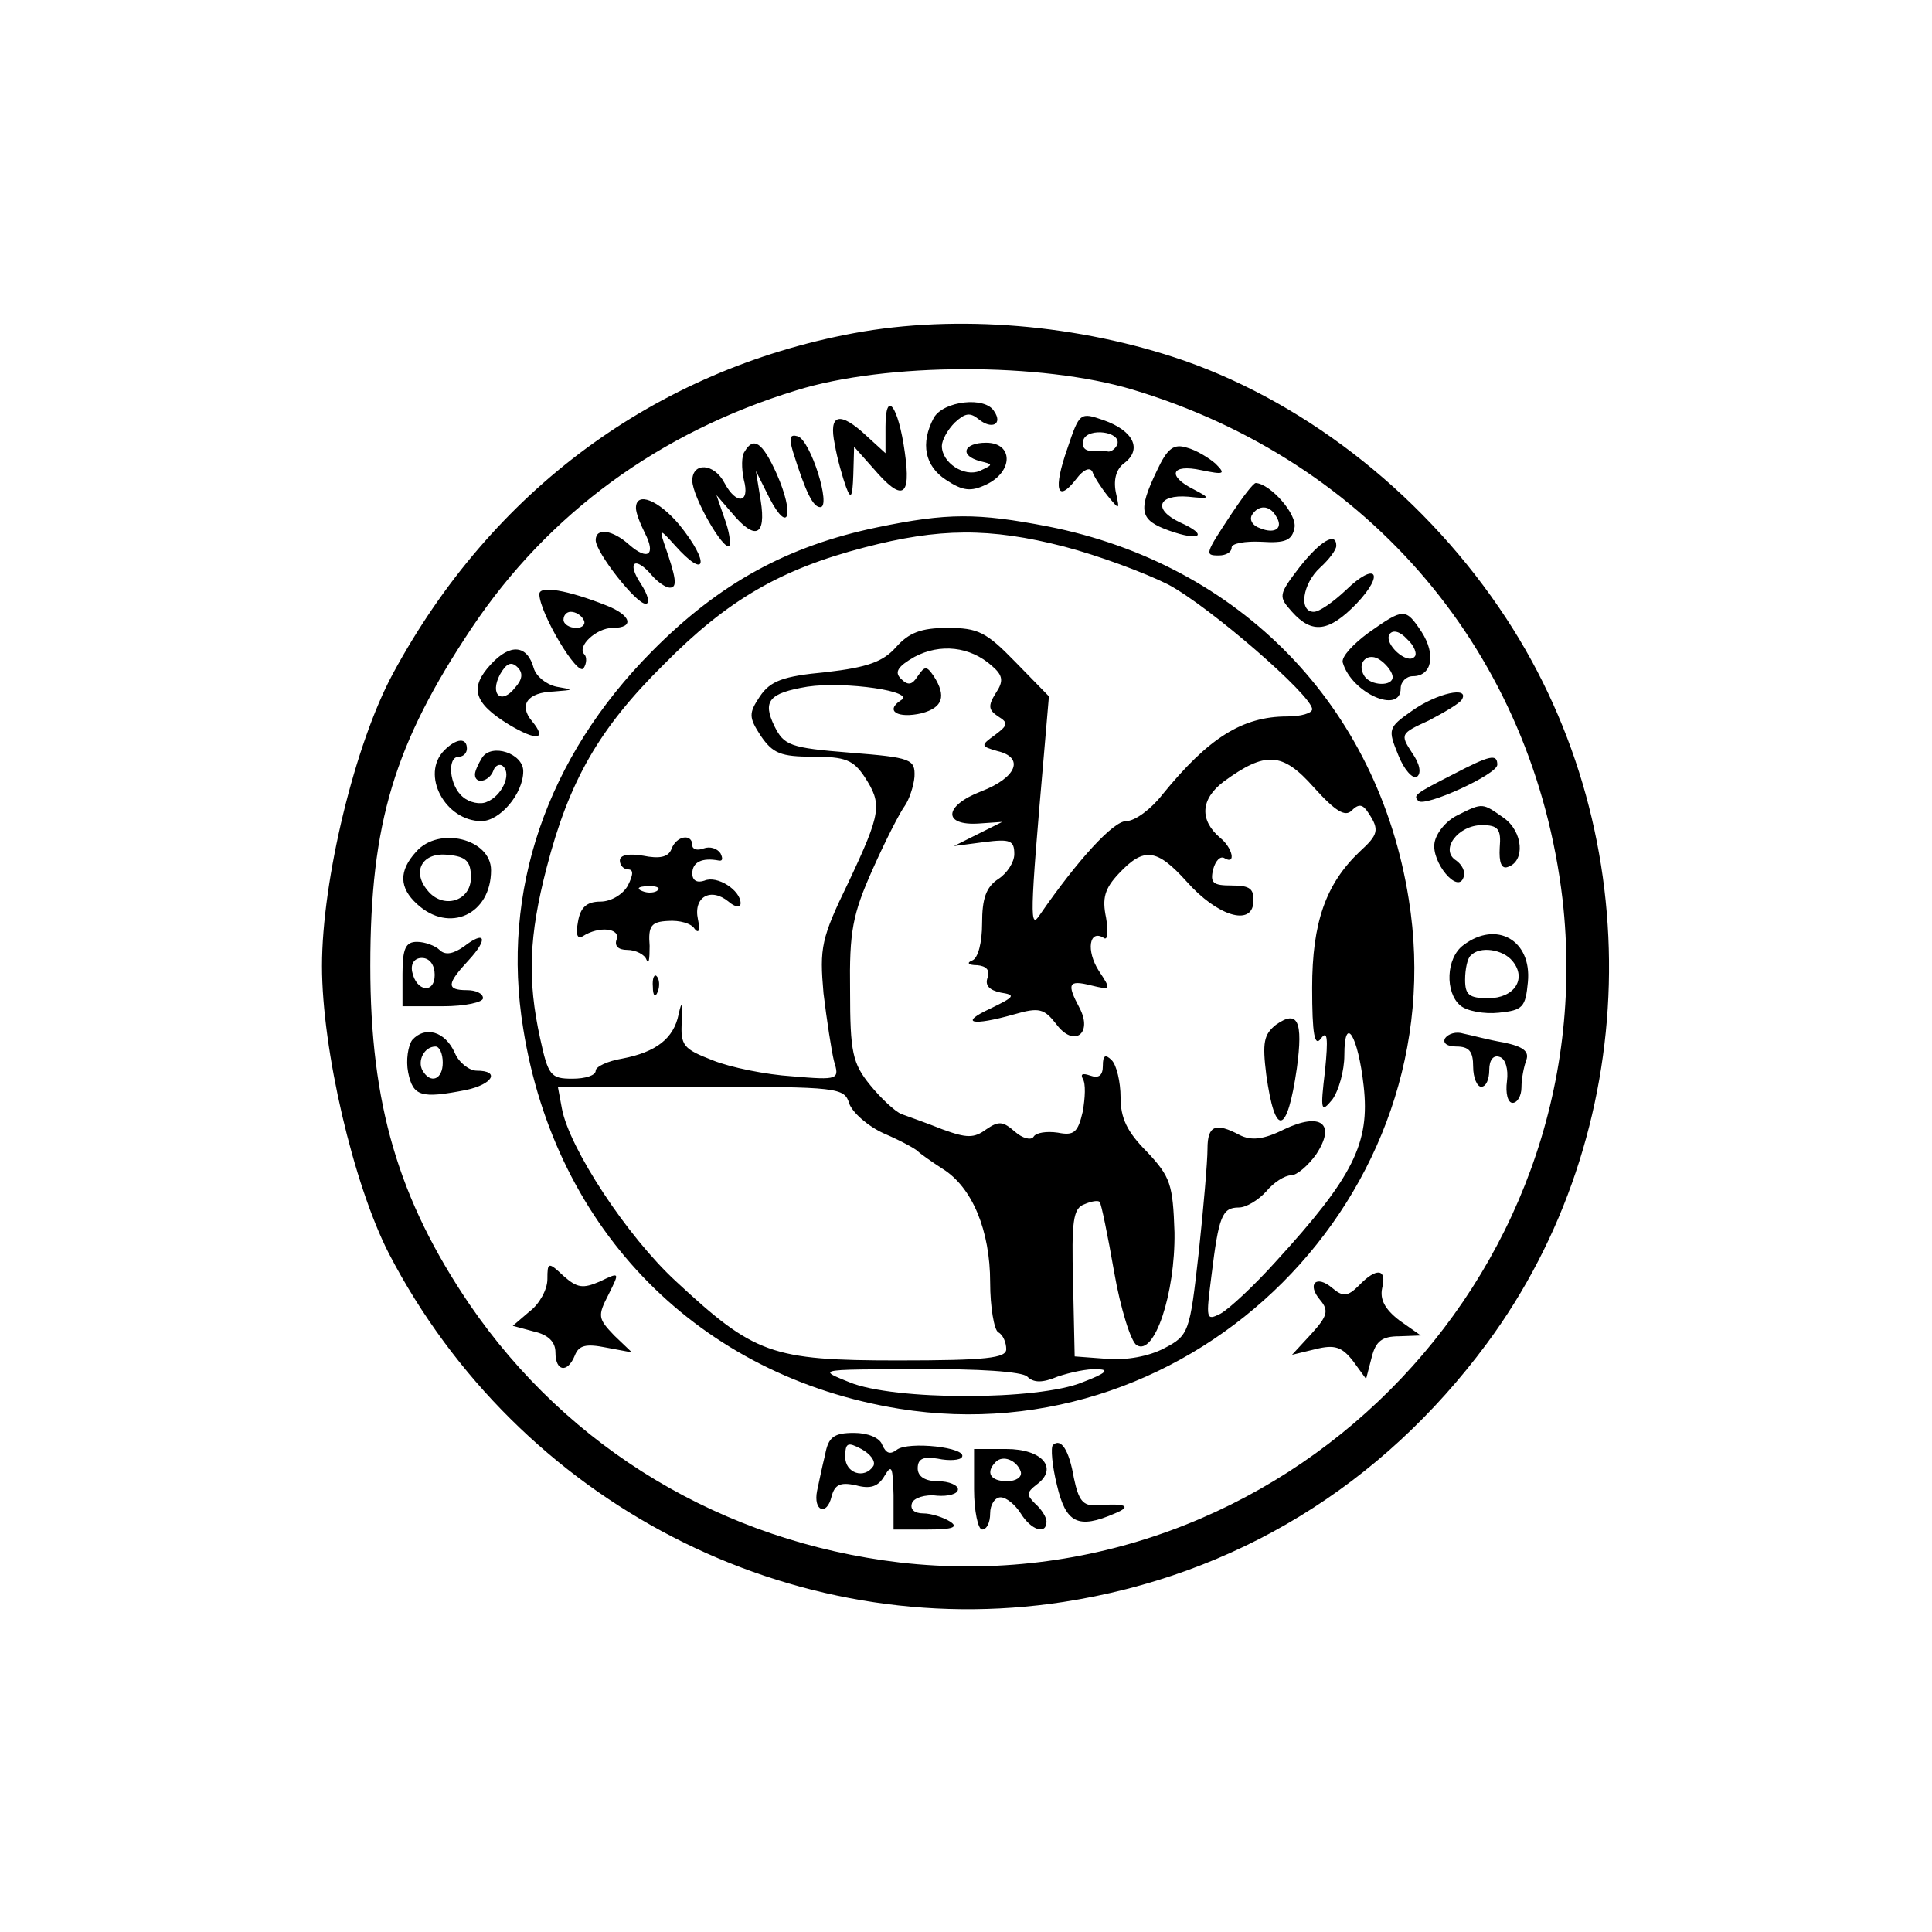
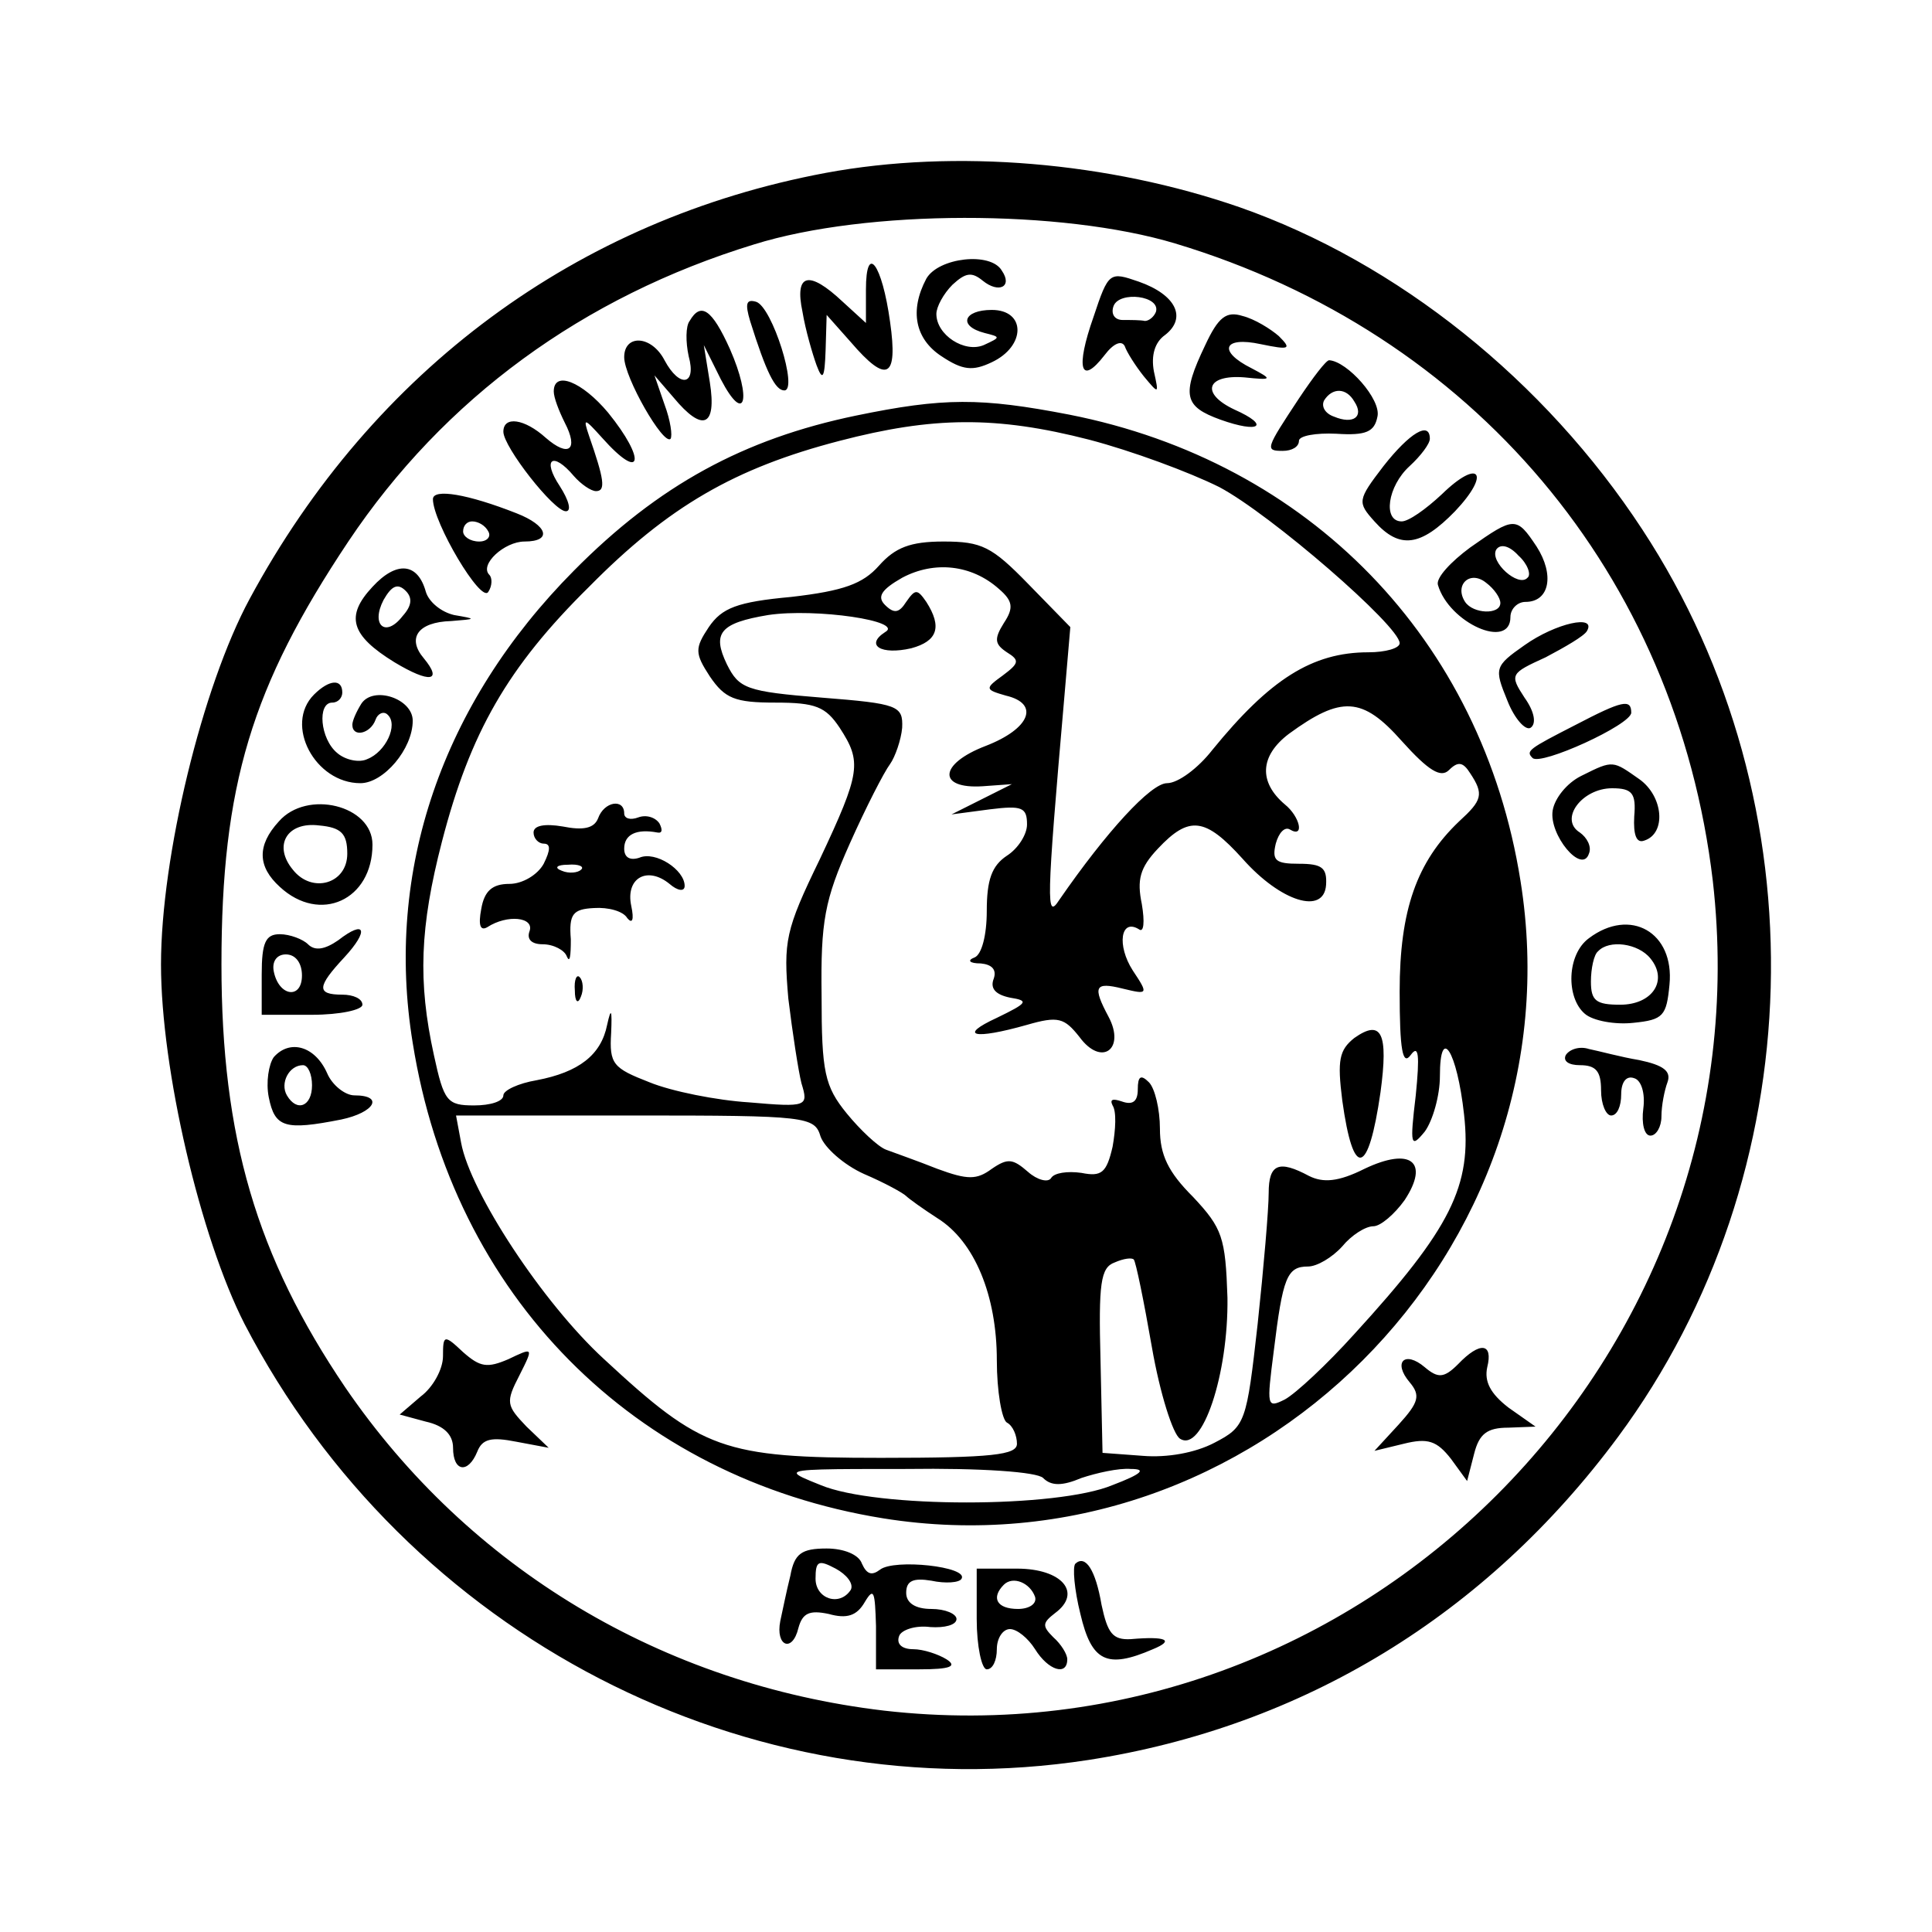
<svg xmlns="http://www.w3.org/2000/svg" fill="none" version="1.1" width="24" height="24" viewBox="0 0 24 24">
  <defs>
    <clipPath id="master_svg0_3105_4200">
      <rect x="0" y="0" width="24" height="24" rx="0" />
    </clipPath>
  </defs>
  <g>
    <g clip-path="url(#master_svg0_3105_4200)" />
    <g>
-       <path d="M4.88,8.37C6.11,6.09,8.14,4.6,10.6,4.14C11.89,3.9,13.41,4.03,14.71,4.48C16.28,5.03,17.74,6.2,18.71,7.68C20.5,10.41,20.4,14.08,18.47,16.69C17.16,18.46,15.34,19.57,13.21,19.9C9.83,20.42,6.44,18.67,4.83,15.57C4.39,14.71,4,13.04,4,12C4,10.93,4.41,9.24,4.88,8.37ZM19.41,11.17C19.05,8.13,17.03,5.73,14.07,4.84C12.94,4.5,11.01,4.5,9.89,4.85C8.19,5.37,6.81,6.38,5.86,7.8C4.9,9.24,4.6,10.22,4.6,12C4.6,13.72,4.95,14.9,5.83,16.2C7.06,18,8.98,19.15,11.18,19.41C15.9,19.95,19.95,15.9,19.41,11.17ZM11.6,5.19C11.43,5.51,11.49,5.79,11.75,5.96C11.96,6.1,12.06,6.11,12.25,6.02C12.59,5.86,12.59,5.5,12.25,5.5C11.97,5.5,11.91,5.66,12.18,5.73C12.257,5.749,12.297,5.759,12.299,5.773C12.3,5.789,12.258,5.809,12.17,5.85C11.98,5.93,11.7,5.75,11.7,5.54C11.7,5.47,11.77,5.34,11.86,5.25C11.99,5.13,12.05,5.12,12.16,5.21C12.32,5.34,12.46,5.27,12.35,5.11C12.24,4.92,11.72,4.98,11.6,5.19ZM11,5.63L11,5.3C11,4.83,11.16,5.04,11.24,5.62C11.32,6.18,11.21,6.24,10.85,5.82L10.61,5.55L10.6,5.9C10.59,6.18,10.57,6.21,10.51,6.05C10.47,5.94,10.4,5.7,10.37,5.52C10.29,5.14,10.43,5.1,10.77,5.42L11,5.63ZM13.37,5.95C13.13,6.26,13.08,6.08,13.26,5.57C13.41,5.12,13.42,5.12,13.71,5.22C14.08,5.35,14.19,5.58,13.97,5.75C13.87,5.82,13.83,5.95,13.86,6.11C13.885,6.225,13.898,6.283,13.885,6.289C13.872,6.295,13.835,6.25,13.76,6.16C13.68,6.06,13.59,5.92,13.57,5.86C13.54,5.8,13.46,5.83,13.37,5.95ZM13.77,5.61C13.81,5.61,13.86,5.57,13.88,5.52C13.93,5.36,13.52,5.31,13.46,5.46C13.43,5.54,13.47,5.6,13.55,5.6C13.63,5.6,13.73,5.6,13.77,5.61ZM10.19,6.3C10.1,6.3,10.01,6.12,9.85,5.61C9.8,5.44,9.81,5.39,9.91,5.42C10.07,5.47,10.33,6.3,10.19,6.3ZM9.24,5.96C9.21,5.82,9.21,5.66,9.25,5.61C9.36,5.42,9.47,5.49,9.65,5.89C9.87,6.39,9.8,6.65,9.56,6.19L9.39,5.85L9.45,6.22C9.52,6.66,9.38,6.72,9.09,6.37L8.9,6.15L9,6.44C9.06,6.6,9.08,6.75,9.06,6.78C8.99,6.85,8.6,6.17,8.6,5.97C8.6,5.74,8.87,5.75,9,6C9.15,6.28,9.32,6.25,9.24,5.96ZM14.52,6.59C14.16,6.46,14.13,6.35,14.37,5.85C14.5,5.57,14.58,5.51,14.74,5.56C14.86,5.59,15.02,5.69,15.1,5.76C15.23,5.89,15.21,5.9,14.92,5.84C14.55,5.76,14.49,5.91,14.83,6.08C15.04,6.19,15.04,6.2,14.76,6.17C14.38,6.14,14.32,6.33,14.66,6.49C15.02,6.65,14.91,6.73,14.52,6.59ZM15.3,6.38C14.97,6.88,14.96,6.9,15.14,6.9C15.23,6.9,15.3,6.86,15.3,6.8C15.3,6.75,15.47,6.72,15.67,6.73C15.97,6.75,16.05,6.71,16.08,6.56C16.12,6.39,15.78,6.01,15.6,6C15.57,6,15.44,6.17,15.3,6.38ZM8.01,6.62C7.95,6.5,7.9,6.37,7.9,6.31C7.9,6.1,8.18,6.21,8.44,6.52C8.82,6.99,8.78,7.22,8.38,6.77C8.2,6.57,8.19,6.57,8.25,6.75C8.4,7.18,8.42,7.3,8.32,7.3C8.27,7.3,8.17,7.23,8.1,7.15C7.89,6.9,7.78,6.98,7.96,7.25C8.05,7.39,8.08,7.5,8.02,7.5C7.9,7.5,7.4,6.86,7.4,6.71C7.4,6.55,7.61,6.58,7.82,6.77C8.05,6.97,8.15,6.89,8.01,6.62ZM15.85,6.41C15.95,6.56,15.84,6.64,15.65,6.56C15.56,6.53,15.52,6.46,15.55,6.4C15.63,6.27,15.77,6.27,15.85,6.41ZM10.9,6.55C9.79,6.78,8.94,7.24,8.1,8.09C6.79,9.41,6.22,11.07,6.5,12.78C6.9,15.29,8.69,17.1,11.17,17.5C14.84,18.09,18.09,14.84,17.5,11.17C17.12,8.77,15.4,7.01,13.02,6.54C12.14,6.37,11.77,6.37,10.9,6.55ZM13.22,6.79C13.64,6.9,14.21,7.11,14.51,7.26C15.02,7.53,16.3,8.64,16.3,8.81C16.3,8.86,16.16,8.9,15.99,8.9C15.43,8.9,15.01,9.17,14.44,9.87C14.3,10.05,14.1,10.2,13.99,10.2C13.83,10.2,13.39,10.68,12.92,11.36C12.79,11.56,12.79,11.41,12.97,9.35L13.03,8.65L12.61,8.22C12.25,7.85,12.15,7.8,11.77,7.8C11.44,7.8,11.29,7.86,11.13,8.04C10.97,8.22,10.78,8.29,10.26,8.35C9.72,8.4,9.57,8.46,9.44,8.65C9.3,8.86,9.3,8.91,9.45,9.14C9.6,9.36,9.7,9.4,10.1,9.4C10.5,9.4,10.6,9.44,10.74,9.65C10.96,9.99,10.95,10.09,10.54,10.96C10.2,11.66,10.18,11.77,10.23,12.34C10.27,12.67,10.33,13.06,10.36,13.18C10.43,13.41,10.42,13.42,9.84,13.37C9.52,13.35,9.07,13.26,8.85,13.17C8.49,13.03,8.45,12.99,8.47,12.68C8.48,12.45,8.47,12.42,8.43,12.6C8.37,12.9,8.15,13.07,7.73,13.15C7.55,13.18,7.4,13.25,7.4,13.3C7.4,13.36,7.27,13.4,7.11,13.4C6.84,13.4,6.81,13.36,6.71,12.9C6.55,12.17,6.57,11.63,6.79,10.78C7.07,9.7,7.44,9.05,8.25,8.25C9.04,7.45,9.7,7.07,10.74,6.8C11.66,6.56,12.29,6.55,13.22,6.79ZM16.05,7.6C15.88,7.41,15.88,7.39,16.14,7.05C16.4,6.72,16.6,6.6,16.6,6.78C16.6,6.83,16.51,6.95,16.4,7.05C16.18,7.25,16.13,7.6,16.32,7.6C16.39,7.6,16.56,7.48,16.72,7.33C17.09,6.97,17.21,7.12,16.85,7.5C16.51,7.85,16.3,7.88,16.05,7.6ZM6.7,7.38C6.7,7.61,7.18,8.42,7.25,8.3C7.29,8.24,7.29,8.16,7.26,8.13C7.16,8.03,7.41,7.8,7.61,7.8C7.89,7.8,7.84,7.64,7.53,7.52C7.05,7.33,6.7,7.27,6.7,7.38ZM7.25,7.7C7.28,7.75,7.24,7.8,7.16,7.8C7.07,7.8,7,7.75,7,7.7C7,7.64,7.04,7.6,7.09,7.6C7.15,7.6,7.22,7.64,7.25,7.7ZM16.68,8.23C16.66,8.16,16.81,8,17,7.86C17.44,7.55,17.46,7.55,17.66,7.85C17.84,8.13,17.79,8.4,17.55,8.4C17.47,8.4,17.4,8.47,17.4,8.55C17.4,8.88,16.79,8.61,16.68,8.23ZM17.26,7.88C17.19,8,17.48,8.26,17.57,8.16C17.61,8.13,17.57,8.02,17.48,7.94C17.39,7.84,17.3,7.82,17.26,7.88ZM12.32,8.27C12.46,8.39,12.47,8.46,12.37,8.61C12.27,8.77,12.28,8.82,12.4,8.9C12.53,8.98,12.52,9.01,12.36,9.13C12.18,9.26,12.18,9.27,12.39,9.33C12.73,9.41,12.63,9.66,12.19,9.83C11.72,10.01,11.71,10.26,12.16,10.23L12.45,10.21L12.15,10.36L11.85,10.51L12.23,10.46C12.55,10.42,12.6,10.44,12.6,10.61C12.6,10.71,12.51,10.85,12.4,10.92C12.25,11.02,12.2,11.16,12.2,11.47C12.2,11.71,12.15,11.9,12.08,11.93C12,11.96,12.03,11.99,12.14,11.99C12.25,12,12.3,12.05,12.27,12.14C12.23,12.24,12.29,12.3,12.43,12.33C12.62,12.36,12.61,12.38,12.3,12.53C11.91,12.71,12.07,12.75,12.6,12.6C12.91,12.51,12.97,12.53,13.12,12.72C13.34,13.02,13.58,12.84,13.41,12.52C13.25,12.22,13.27,12.17,13.55,12.24C13.8,12.3,13.81,12.3,13.65,12.06C13.49,11.81,13.53,11.54,13.71,11.65C13.76,11.69,13.77,11.58,13.74,11.4C13.69,11.16,13.72,11.04,13.9,10.85C14.21,10.52,14.37,10.54,14.74,10.95C15.12,11.38,15.55,11.51,15.57,11.21C15.58,11.04,15.53,11,15.3,11C15.07,11,15.03,10.97,15.07,10.8C15.1,10.69,15.16,10.63,15.21,10.66C15.36,10.75,15.31,10.53,15.16,10.41C14.9,10.19,14.91,9.93,15.2,9.71C15.72,9.33,15.93,9.34,16.32,9.78C16.59,10.08,16.71,10.15,16.79,10.07C16.88,9.98,16.93,9.99,17,10.1C17.14,10.31,17.12,10.37,16.89,10.58C16.47,10.98,16.3,11.46,16.3,12.27C16.3,12.85,16.33,13.01,16.41,12.9C16.49,12.79,16.5,12.9,16.46,13.3C16.4,13.8,16.41,13.83,16.55,13.66C16.63,13.55,16.7,13.3,16.7,13.11C16.7,12.59,16.87,12.86,16.94,13.49C17.02,14.2,16.81,14.62,15.85,15.67C15.58,15.97,15.27,16.26,15.16,16.32C14.98,16.41,14.98,16.39,15.05,15.84C15.14,15.11,15.18,15,15.39,15C15.48,15,15.63,14.91,15.73,14.8C15.82,14.69,15.96,14.6,16.04,14.6C16.11,14.6,16.25,14.48,16.35,14.34C16.6,13.96,16.41,13.81,15.95,14.03C15.69,14.16,15.54,14.17,15.4,14.1C15.1,13.94,15,13.98,15,14.27C15,14.43,14.95,15.01,14.89,15.57C14.78,16.55,14.77,16.59,14.46,16.75C14.27,16.85,13.99,16.9,13.75,16.88L13.35,16.85L13.33,15.93C13.31,15.17,13.33,15.01,13.47,14.96C13.56,14.92,13.64,14.91,13.66,14.93C13.68,14.95,13.76,15.34,13.84,15.8C13.92,16.26,14.05,16.67,14.12,16.71C14.34,16.85,14.6,16.07,14.59,15.31C14.57,14.71,14.54,14.62,14.25,14.31C14,14.06,13.92,13.89,13.92,13.63C13.92,13.44,13.87,13.23,13.81,13.17C13.73,13.09,13.7,13.11,13.7,13.24C13.7,13.36,13.65,13.4,13.54,13.36C13.45,13.33,13.42,13.34,13.45,13.4C13.49,13.46,13.48,13.64,13.45,13.81C13.39,14.07,13.34,14.11,13.14,14.07C13,14.05,12.87,14.07,12.84,14.12C12.81,14.17,12.7,14.14,12.61,14.06C12.46,13.93,12.41,13.92,12.25,14.03C12.1,14.14,12.01,14.14,11.71,14.03C11.51,13.95,11.28,13.87,11.2,13.84C11.12,13.81,10.94,13.64,10.81,13.48C10.59,13.21,10.56,13.07,10.56,12.31C10.55,11.57,10.59,11.36,10.84,10.8C11,10.44,11.18,10.09,11.24,10.01C11.29,9.94,11.35,9.77,11.36,9.65C11.37,9.43,11.32,9.41,10.56,9.35C9.81,9.29,9.74,9.26,9.62,9.02C9.47,8.71,9.55,8.61,10.03,8.53C10.5,8.46,11.39,8.59,11.19,8.7C10.99,8.83,11.15,8.93,11.45,8.86C11.71,8.79,11.76,8.65,11.6,8.4C11.51,8.27,11.49,8.27,11.4,8.4C11.33,8.51,11.28,8.52,11.19,8.43C11.11,8.35,11.15,8.28,11.36,8.16C11.68,7.99,12.05,8.03,12.32,8.27ZM6.1,8.25C5.83,8.54,5.88,8.73,6.32,9C6.67,9.21,6.8,9.19,6.61,8.96C6.44,8.76,6.55,8.6,6.88,8.59L6.89,8.589C7.13,8.57,7.137,8.569,6.91,8.53C6.78,8.5,6.66,8.4,6.63,8.3C6.55,8.01,6.34,7.99,6.1,8.25ZM16.95,8.4C17.03,8.52,17.3,8.53,17.3,8.41C17.3,8.36,17.24,8.27,17.16,8.21C17,8.08,16.84,8.23,16.95,8.4ZM6.4,8.54C6.23,8.76,6.08,8.63,6.21,8.38C6.29,8.24,6.35,8.21,6.43,8.29C6.5,8.36,6.49,8.44,6.4,8.54ZM17.37,9.38C17.24,9.06,17.24,9.04,17.54,8.83C17.85,8.61,18.26,8.52,18.16,8.69C18.13,8.74,17.94,8.85,17.75,8.95C17.4,9.11,17.39,9.12,17.54,9.35C17.64,9.49,17.66,9.61,17.6,9.65C17.55,9.68,17.44,9.56,17.37,9.38ZM5.98,10.2C5.53,10.2,5.22,9.62,5.52,9.32C5.67,9.17,5.8,9.16,5.8,9.3C5.8,9.35,5.76,9.4,5.7,9.4C5.55,9.4,5.58,9.76,5.75,9.9C5.83,9.97,5.97,10,6.05,9.96C6.23,9.89,6.36,9.62,6.25,9.52C6.21,9.48,6.15,9.51,6.13,9.57C6.08,9.71,5.9,9.75,5.9,9.62C5.9,9.58,5.94,9.49,5.99,9.41C6.11,9.23,6.5,9.36,6.5,9.58C6.5,9.86,6.21,10.2,5.98,10.2ZM17.62,9.95C17.55,9.88,17.58,9.86,18.05,9.62C18.51,9.38,18.6,9.36,18.6,9.5C18.6,9.62,17.7,10.03,17.62,9.95ZM17.82,10.47C17.84,10.35,17.96,10.2,18.1,10.13L18.114,10.123C18.269,10.045,18.344,10.008,18.415,10.014C18.484,10.02,18.549,10.068,18.68,10.16C18.92,10.33,18.95,10.7,18.73,10.77C18.65,10.8,18.62,10.71,18.63,10.53C18.65,10.3,18.61,10.25,18.41,10.25C18.11,10.25,17.88,10.56,18.09,10.69C18.16,10.74,18.21,10.83,18.18,10.9C18.11,11.11,17.78,10.71,17.82,10.47ZM8.34,10.55C8.3,10.65,8.19,10.67,7.99,10.63C7.81,10.6,7.7,10.62,7.7,10.69C7.7,10.75,7.75,10.8,7.8,10.8C7.87,10.8,7.87,10.86,7.8,11C7.74,11.11,7.59,11.2,7.46,11.2C7.29,11.2,7.21,11.27,7.18,11.45C7.15,11.61,7.17,11.67,7.24,11.63C7.44,11.5,7.71,11.53,7.66,11.67C7.63,11.75,7.68,11.8,7.79,11.8C7.9,11.8,8.01,11.86,8.03,11.92C8.06,11.99,8.07,11.92,8.07,11.75C8.05,11.5,8.09,11.45,8.3,11.44C8.44,11.43,8.59,11.47,8.63,11.54C8.68,11.6,8.7,11.56,8.67,11.42C8.61,11.14,8.83,11.02,9.05,11.2C9.13,11.27,9.2,11.28,9.2,11.22C9.2,11.06,8.91,10.87,8.75,10.94C8.66,10.97,8.6,10.94,8.6,10.85C8.6,10.71,8.72,10.65,8.93,10.69C8.98,10.7,8.98,10.66,8.95,10.6C8.91,10.54,8.82,10.51,8.74,10.54C8.66,10.57,8.6,10.55,8.6,10.5C8.6,10.35,8.4,10.38,8.34,10.55ZM5.18,11.23C4.96,11.03,4.95,10.82,5.17,10.58C5.45,10.26,6.1,10.42,6.1,10.81C6.1,11.36,5.58,11.6,5.18,11.23ZM5.31,11.06C5.5,11.3,5.85,11.2,5.85,10.9C5.85,10.7,5.79,10.64,5.57,10.62C5.25,10.58,5.11,10.82,5.31,11.06ZM8.17,11.06C8.14,11.09,8.05,11.1,7.98,11.07C7.9,11.04,7.93,11.01,8.04,11.01C8.15,11,8.21,11.03,8.17,11.06ZM18.14,12.49C17.95,12.33,17.96,11.9,18.18,11.74C18.59,11.43,19.03,11.68,18.98,12.2C18.95,12.51,18.92,12.55,18.62,12.58C18.44,12.6,18.22,12.56,18.14,12.49ZM5.46,11.8C5.53,11.87,5.63,11.85,5.76,11.76C6.03,11.55,6.07,11.66,5.82,11.93C5.55,12.22,5.54,12.3,5.8,12.3C5.91,12.3,6,12.34,6,12.4C6,12.45,5.78,12.5,5.5,12.5L5,12.5L5,12.1C5,11.78,5.04,11.7,5.18,11.7C5.28,11.7,5.41,11.75,5.46,11.8ZM18.49,12.4C18.81,12.4,18.97,12.16,18.79,11.94C18.67,11.79,18.38,11.75,18.27,11.87C18.23,11.9,18.2,12.04,18.2,12.17C18.2,12.36,18.25,12.4,18.49,12.4ZM5.12,12.07C5.17,12.32,5.4,12.35,5.4,12.11C5.4,11.99,5.34,11.9,5.24,11.9C5.15,11.9,5.1,11.97,5.12,12.07ZM8.17,12.32C8.14,12.4,8.11,12.37,8.11,12.26C8.1,12.15,8.13,12.09,8.16,12.13C8.19,12.16,8.2,12.25,8.17,12.32ZM15.73,13.35C15.68,12.95,15.7,12.85,15.85,12.73C16.12,12.54,16.19,12.68,16.11,13.27C15.99,14.1,15.84,14.14,15.73,13.35ZM5.07,13.32C5.04,13.17,5.07,12.99,5.12,12.92C5.28,12.74,5.53,12.81,5.65,13.08C5.7,13.2,5.83,13.3,5.92,13.3C6.22,13.3,6.12,13.47,5.79,13.54C5.23,13.65,5.13,13.62,5.07,13.32ZM17.95,12.9C17.92,12.96,17.98,13,18.09,13C18.25,13,18.3,13.06,18.3,13.25C18.3,13.39,18.35,13.5,18.4,13.5C18.46,13.5,18.5,13.41,18.5,13.29C18.5,13.17,18.55,13.1,18.63,13.13C18.7,13.15,18.74,13.28,18.72,13.43C18.7,13.58,18.73,13.7,18.79,13.7C18.85,13.7,18.9,13.61,18.9,13.51C18.9,13.4,18.93,13.25,18.96,13.17C19,13.06,18.92,13,18.68,12.95C18.5,12.92,18.28,12.86,18.18,12.84C18.09,12.81,17.99,12.84,17.95,12.9ZM5.25,13.3C5.35,13.47,5.5,13.41,5.5,13.2C5.5,13.09,5.46,13,5.41,13C5.27,13,5.18,13.18,5.25,13.3ZM10.55,13.71C10.59,13.82,10.78,13.99,10.98,14.08C11.19,14.17,11.37,14.27,11.4,14.3C11.43,14.33,11.57,14.43,11.71,14.52C12.08,14.75,12.3,15.29,12.3,15.93C12.3,16.24,12.35,16.52,12.4,16.55C12.46,16.58,12.5,16.68,12.5,16.76C12.5,16.87,12.26,16.9,11.15,16.9C9.58,16.9,9.37,16.82,8.4,15.92C7.79,15.36,7.07,14.26,6.98,13.77L6.93,13.5L8.71,13.5C10.42,13.5,10.49,13.51,10.55,13.71ZM6.58,16.29C6.7,16.2,6.8,16.02,6.8,15.89C6.8,15.68,6.81,15.67,7,15.85C7.17,16,7.24,16.01,7.45,15.92C7.571,15.862,7.633,15.832,7.65,15.848C7.667,15.866,7.632,15.935,7.56,16.08C7.42,16.35,7.43,16.38,7.63,16.59L7.85,16.8L7.53,16.74C7.28,16.69,7.19,16.71,7.14,16.84C7.05,17.06,6.9,17.04,6.9,16.8C6.9,16.67,6.81,16.58,6.63,16.54L6.37,16.47L6.58,16.29ZM16.55,16C16.68,16.11,16.74,16.11,16.88,15.97C17.1,15.74,17.23,15.76,17.17,16C17.14,16.14,17.2,16.26,17.38,16.4L17.65,16.59L17.38,16.6C17.17,16.6,17.09,16.66,17.04,16.86L16.97,17.13L16.81,16.91C16.67,16.73,16.58,16.7,16.34,16.76L16.05,16.83L16.29,16.57C16.49,16.35,16.51,16.28,16.4,16.15C16.23,15.95,16.35,15.83,16.55,16ZM12.76,17.1C12.84,17.18,12.95,17.18,13.14,17.1C13.29,17.05,13.51,17,13.63,17.01C13.79,17.01,13.74,17.06,13.45,17.17C12.9,17.4,11.1,17.4,10.55,17.17C10.403,17.111,10.31,17.074,10.313,17.05C10.319,17.01,10.61,17.01,11.4,17.01C12.15,17,12.7,17.04,12.76,17.1ZM10.25,18.07C10.21,18.23,10.17,18.43,10.15,18.52C10.1,18.77,10.27,18.84,10.33,18.59C10.37,18.44,10.44,18.41,10.63,18.45C10.81,18.5,10.91,18.47,10.99,18.33C11.08,18.18,11.09,18.23,11.1,18.57L11.1,19L11.53,19C11.84,19,11.91,18.97,11.8,18.9C11.72,18.85,11.57,18.8,11.47,18.8C11.36,18.8,11.3,18.75,11.33,18.67C11.35,18.61,11.49,18.56,11.64,18.58C11.78,18.59,11.9,18.56,11.9,18.5C11.9,18.45,11.79,18.4,11.65,18.4C11.49,18.4,11.4,18.34,11.4,18.24C11.4,18.12,11.47,18.09,11.65,18.12C11.79,18.15,11.93,18.14,11.95,18.1C12.02,17.98,11.28,17.9,11.14,18.01C11.06,18.07,11.01,18.06,10.96,17.95C10.93,17.86,10.78,17.8,10.61,17.8C10.36,17.8,10.29,17.85,10.25,18.07ZM13.13,18.45C13.07,18.21,13.05,17.98,13.08,17.95C13.18,17.86,13.28,18.01,13.34,18.36C13.4,18.64,13.45,18.71,13.63,18.7C13.98,18.67,14.07,18.71,13.85,18.8C13.39,19,13.24,18.92,13.13,18.45ZM10.85,18.21C10.74,18.38,10.5,18.3,10.5,18.1C10.5,17.92,10.53,17.91,10.7,18C10.81,18.06,10.88,18.15,10.85,18.21ZM12.1,18.5C12.1,18.77,12.15,19,12.2,19C12.26,19,12.3,18.91,12.3,18.8C12.3,18.69,12.36,18.6,12.43,18.6C12.5,18.6,12.61,18.69,12.68,18.8C12.81,19.01,13,19.07,13,18.9C13,18.85,12.94,18.75,12.86,18.68C12.75,18.57,12.75,18.54,12.88,18.44C13.15,18.24,12.95,18,12.5,18L12.1,18L12.1,18.5ZM12.68,18.28C12.7,18.35,12.62,18.4,12.51,18.4C12.3,18.4,12.24,18.29,12.37,18.16C12.46,18.07,12.63,18.14,12.68,18.28Z" fill-rule="evenodd" fill="#000000" fill-opacity="1" />
+       <g>
+         <path d="M3.101,7.44C4.639,4.588,7.179,2.724,10.256,2.148C11.87,1.848,13.771,2.011,15.398,2.574C17.362,3.262,19.188,4.725,20.401,6.577C22.641,9.992,22.515,14.583,20.101,17.848C18.462,20.062,16.186,21.45,13.521,21.863C9.293,22.514,5.052,20.324,3.038,16.447C2.488,15.371,2,13.282,2,11.981C2,10.642,2.513,8.528,3.101,7.44ZM21.277,10.942C20.827,7.14,18.3,4.137,14.597,3.024C13.183,2.599,10.769,2.599,9.368,3.036C7.241,3.687,5.515,4.95,4.327,6.727C3.126,8.528,2.751,9.754,2.751,11.981C2.751,14.132,3.188,15.608,4.289,17.235C5.828,19.486,8.23,20.925,10.982,21.25C16.886,21.926,21.953,16.859,21.277,10.942ZM11.507,3.462C11.295,3.862,11.37,4.212,11.695,4.425C11.958,4.6,12.083,4.613,12.32,4.5C12.746,4.3,12.746,3.85,12.32,3.85C11.97,3.85,11.895,4.05,12.233,4.137C12.329,4.161,12.379,4.174,12.381,4.192C12.383,4.211,12.33,4.236,12.22,4.287C11.983,4.387,11.632,4.162,11.632,3.9C11.632,3.812,11.72,3.649,11.832,3.537C11.995,3.387,12.07,3.374,12.208,3.487C12.408,3.649,12.583,3.562,12.445,3.362C12.308,3.124,11.657,3.199,11.507,3.462ZM10.757,4.012L10.757,3.599C10.757,3.011,10.957,3.274,11.057,4C11.157,4.7,11.019,4.775,10.569,4.25L10.269,3.912L10.256,4.35C10.244,4.7,10.219,4.738,10.144,4.538C10.094,4.4,10.006,4.1,9.969,3.875C9.868,3.399,10.044,3.349,10.469,3.749L10.757,4.012ZM13.721,4.412C13.421,4.8,13.359,4.575,13.584,3.937C13.771,3.374,13.784,3.374,14.147,3.499C14.61,3.662,14.747,3.95,14.472,4.162C14.347,4.25,14.297,4.412,14.334,4.613C14.366,4.757,14.381,4.829,14.366,4.836C14.35,4.844,14.303,4.788,14.209,4.675C14.109,4.55,13.997,4.375,13.972,4.3C13.934,4.225,13.834,4.262,13.721,4.412ZM14.222,3.987C14.272,3.987,14.334,3.937,14.359,3.875C14.422,3.674,13.909,3.612,13.834,3.799C13.796,3.9,13.846,3.975,13.947,3.975C14.047,3.975,14.172,3.975,14.222,3.987ZM9.743,4.85C9.631,4.85,9.518,4.625,9.318,3.987C9.255,3.774,9.268,3.712,9.393,3.749C9.593,3.812,9.918,4.85,9.743,4.85ZM8.555,4.425C8.517,4.25,8.517,4.05,8.567,3.987C8.705,3.749,8.843,3.837,9.068,4.337C9.343,4.963,9.255,5.288,8.955,4.713L8.743,4.287L8.818,4.75C8.905,5.301,8.73,5.376,8.367,4.938L8.13,4.663L8.255,5.025C8.33,5.226,8.355,5.413,8.33,5.451C8.242,5.538,7.754,4.688,7.754,4.437C7.754,4.15,8.092,4.162,8.255,4.475C8.442,4.825,8.655,4.788,8.555,4.425ZM15.16,5.213C14.71,5.05,14.672,4.913,14.972,4.287C15.135,3.937,15.235,3.862,15.435,3.925C15.585,3.962,15.785,4.087,15.886,4.175C16.048,4.337,16.023,4.35,15.66,4.275C15.197,4.175,15.122,4.362,15.548,4.575C15.81,4.713,15.81,4.725,15.46,4.688C14.985,4.65,14.91,4.888,15.335,5.088C15.785,5.288,15.648,5.388,15.16,5.213ZM16.136,4.95C15.723,5.576,15.71,5.601,15.935,5.601C16.048,5.601,16.136,5.551,16.136,5.476C16.136,5.413,16.348,5.376,16.599,5.388C16.974,5.413,17.074,5.363,17.111,5.176C17.161,4.963,16.736,4.488,16.511,4.475C16.473,4.475,16.311,4.688,16.136,4.95ZM7.016,5.251C6.941,5.1,6.879,4.938,6.879,4.863C6.879,4.6,7.229,4.738,7.554,5.126C8.03,5.713,7.98,6.001,7.479,5.438C7.254,5.188,7.241,5.188,7.317,5.413C7.504,5.951,7.529,6.101,7.404,6.101C7.342,6.101,7.216,6.014,7.129,5.914C6.866,5.601,6.729,5.701,6.954,6.039C7.066,6.214,7.104,6.351,7.029,6.351C6.879,6.351,6.253,5.551,6.253,5.363C6.253,5.163,6.516,5.201,6.779,5.438C7.066,5.688,7.191,5.588,7.016,5.251ZM16.824,4.988C16.949,5.176,16.811,5.276,16.573,5.176C16.461,5.138,16.411,5.05,16.448,4.975C16.549,4.813,16.724,4.813,16.824,4.988ZM10.632,5.163C9.243,5.451,8.18,6.026,7.129,7.089C5.49,8.741,4.777,10.817,5.127,12.956C5.628,16.096,7.867,18.36,10.969,18.861C15.56,19.599,19.626,15.533,18.888,10.942C18.412,7.94,16.261,5.738,13.284,5.151C12.183,4.938,11.72,4.938,10.632,5.163ZM13.534,5.463C14.059,5.601,14.772,5.864,15.147,6.051C15.785,6.389,17.387,7.778,17.387,7.99C17.387,8.053,17.212,8.103,16.999,8.103C16.298,8.103,15.773,8.441,15.06,9.316C14.885,9.541,14.635,9.729,14.497,9.729C14.297,9.729,13.746,10.329,13.158,11.18C12.996,11.43,12.996,11.243,13.221,8.666L13.296,7.79L12.771,7.252C12.32,6.789,12.195,6.727,11.72,6.727C11.307,6.727,11.119,6.802,10.919,7.027C10.719,7.252,10.481,7.34,9.831,7.415C9.155,7.477,8.968,7.552,8.805,7.79C8.63,8.053,8.63,8.115,8.818,8.403C9.005,8.678,9.13,8.728,9.631,8.728C10.131,8.728,10.256,8.778,10.431,9.041C10.707,9.466,10.694,9.591,10.181,10.68C9.756,11.555,9.731,11.693,9.793,12.406C9.843,12.819,9.918,13.307,9.956,13.457C10.044,13.744,10.031,13.757,9.306,13.694C8.905,13.669,8.342,13.557,8.067,13.444C7.617,13.269,7.567,13.219,7.592,12.831C7.604,12.544,7.592,12.506,7.542,12.731C7.467,13.106,7.191,13.319,6.666,13.419C6.441,13.457,6.253,13.544,6.253,13.607C6.253,13.682,6.091,13.732,5.89,13.732C5.553,13.732,5.515,13.682,5.39,13.106C5.19,12.193,5.215,11.518,5.49,10.455C5.84,9.104,6.303,8.29,7.317,7.29C8.305,6.289,9.13,5.814,10.431,5.476C11.582,5.176,12.37,5.163,13.534,5.463ZM17.074,6.477C16.861,6.239,16.861,6.214,17.187,5.789C17.512,5.376,17.762,5.226,17.762,5.451C17.762,5.513,17.649,5.663,17.512,5.789C17.236,6.039,17.174,6.477,17.412,6.477C17.499,6.477,17.712,6.326,17.912,6.139C18.375,5.688,18.525,5.876,18.075,6.351C17.649,6.789,17.387,6.827,17.074,6.477ZM5.378,6.201C5.378,6.489,5.978,7.502,6.066,7.352C6.116,7.277,6.116,7.177,6.078,7.14C5.953,7.014,6.266,6.727,6.516,6.727C6.866,6.727,6.804,6.527,6.416,6.376C5.815,6.139,5.378,6.064,5.378,6.201ZM6.066,6.602C6.103,6.664,6.053,6.727,5.953,6.727C5.84,6.727,5.753,6.664,5.753,6.602C5.753,6.527,5.803,6.477,5.865,6.477C5.94,6.477,6.028,6.527,6.066,6.602ZM17.862,7.265C17.837,7.177,18.025,6.977,18.262,6.802C18.813,6.414,18.838,6.414,19.088,6.789C19.313,7.14,19.25,7.477,18.95,7.477C18.85,7.477,18.763,7.565,18.763,7.665C18.763,8.078,18,7.74,17.862,7.265ZM18.587,6.827C18.5,6.977,18.863,7.302,18.975,7.177C19.025,7.14,18.975,7.002,18.863,6.902C18.75,6.777,18.638,6.752,18.587,6.827ZM12.408,7.315C12.583,7.465,12.595,7.552,12.47,7.74C12.345,7.94,12.358,8.003,12.508,8.103C12.671,8.203,12.658,8.24,12.458,8.39C12.233,8.553,12.233,8.566,12.495,8.641C12.921,8.741,12.796,9.053,12.245,9.266C11.657,9.491,11.645,9.804,12.208,9.767L12.57,9.741L12.195,9.929L11.82,10.117L12.295,10.054C12.696,10.004,12.758,10.029,12.758,10.242C12.758,10.367,12.646,10.542,12.508,10.63C12.32,10.755,12.258,10.93,12.258,11.318C12.258,11.618,12.195,11.856,12.108,11.893C12.008,11.931,12.045,11.968,12.183,11.968C12.32,11.981,12.383,12.043,12.345,12.156C12.295,12.281,12.37,12.356,12.546,12.393C12.783,12.431,12.771,12.456,12.383,12.644C11.895,12.869,12.095,12.919,12.758,12.731C13.146,12.619,13.221,12.644,13.409,12.881C13.684,13.257,13.984,13.031,13.771,12.631C13.571,12.256,13.596,12.193,13.947,12.281C14.259,12.356,14.272,12.356,14.072,12.056C13.871,11.743,13.921,11.405,14.147,11.543C14.209,11.593,14.222,11.455,14.184,11.23C14.122,10.93,14.159,10.78,14.384,10.542C14.772,10.129,14.972,10.154,15.435,10.667C15.911,11.205,16.448,11.368,16.473,10.992C16.486,10.78,16.423,10.73,16.136,10.73C15.848,10.73,15.798,10.692,15.848,10.48C15.886,10.342,15.96,10.267,16.023,10.304C16.211,10.417,16.148,10.142,15.96,9.992C15.635,9.716,15.648,9.391,16.011,9.116C16.661,8.641,16.924,8.653,17.412,9.204C17.749,9.579,17.899,9.666,18,9.566C18.112,9.454,18.175,9.466,18.262,9.604C18.437,9.867,18.412,9.942,18.125,10.204C17.599,10.705,17.387,11.305,17.387,12.318C17.387,13.044,17.424,13.244,17.524,13.106C17.624,12.969,17.637,13.106,17.587,13.607C17.512,14.232,17.524,14.27,17.699,14.057C17.799,13.92,17.887,13.607,17.887,13.369C17.887,12.719,18.1,13.056,18.187,13.845C18.287,14.733,18.025,15.258,16.824,16.572C16.486,16.947,16.098,17.31,15.96,17.385C15.735,17.497,15.735,17.472,15.823,16.784C15.935,15.871,15.986,15.733,16.248,15.733C16.361,15.733,16.549,15.621,16.674,15.483C16.786,15.346,16.961,15.233,17.061,15.233C17.149,15.233,17.324,15.083,17.449,14.908C17.762,14.432,17.524,14.245,16.949,14.52C16.623,14.683,16.436,14.695,16.261,14.608C15.886,14.407,15.76,14.458,15.76,14.82C15.76,15.02,15.698,15.746,15.623,16.447C15.485,17.672,15.473,17.722,15.085,17.923C14.847,18.048,14.497,18.11,14.197,18.085L13.696,18.048L13.671,16.897C13.646,15.946,13.671,15.746,13.846,15.683C13.959,15.633,14.059,15.621,14.084,15.646C14.109,15.671,14.209,16.159,14.309,16.734C14.409,17.31,14.572,17.823,14.66,17.873C14.935,18.048,15.26,17.072,15.248,16.121C15.223,15.371,15.185,15.258,14.822,14.87C14.509,14.558,14.409,14.345,14.409,14.02C14.409,13.782,14.347,13.519,14.272,13.444C14.172,13.344,14.134,13.369,14.134,13.532C14.134,13.682,14.072,13.732,13.934,13.682C13.821,13.644,13.784,13.657,13.821,13.732C13.871,13.807,13.859,14.032,13.821,14.245C13.746,14.57,13.684,14.62,13.434,14.57C13.258,14.545,13.096,14.57,13.058,14.633C13.021,14.695,12.883,14.658,12.771,14.558C12.583,14.395,12.521,14.382,12.32,14.52C12.133,14.658,12.02,14.658,11.645,14.52C11.395,14.42,11.107,14.32,11.007,14.282C10.907,14.245,10.682,14.032,10.519,13.832C10.244,13.494,10.206,13.319,10.206,12.368C10.194,11.443,10.244,11.18,10.556,10.48C10.757,10.029,10.982,9.591,11.057,9.491C11.119,9.404,11.194,9.191,11.207,9.041C11.219,8.766,11.157,8.741,10.206,8.666C9.268,8.591,9.18,8.553,9.03,8.253C8.843,7.865,8.943,7.74,9.543,7.64C10.131,7.552,11.244,7.715,10.994,7.853C10.744,8.015,10.944,8.14,11.32,8.053C11.645,7.965,11.707,7.79,11.507,7.477C11.395,7.315,11.37,7.315,11.257,7.477C11.169,7.615,11.107,7.627,10.994,7.515C10.894,7.415,10.944,7.327,11.207,7.177C11.607,6.964,12.07,7.014,12.408,7.315ZM4.627,7.29C4.289,7.652,4.352,7.89,4.902,8.228C5.34,8.491,5.503,8.466,5.265,8.178C5.052,7.928,5.19,7.727,5.603,7.715L5.615,7.714C5.916,7.69,5.924,7.689,5.64,7.64C5.478,7.602,5.328,7.477,5.29,7.352C5.19,6.989,4.927,6.964,4.627,7.29ZM18.2,7.477C18.3,7.627,18.638,7.64,18.638,7.49C18.638,7.427,18.562,7.315,18.462,7.24C18.262,7.077,18.062,7.265,18.2,7.477ZM5.002,7.652C4.79,7.928,4.602,7.765,4.765,7.452C4.865,7.277,4.94,7.24,5.04,7.34C5.127,7.427,5.115,7.527,5.002,7.652ZM18.725,8.703C18.562,8.303,18.562,8.278,18.938,8.015C19.326,7.74,19.838,7.627,19.713,7.84C19.676,7.903,19.438,8.04,19.201,8.165C18.763,8.365,18.75,8.378,18.938,8.666C19.063,8.841,19.088,8.991,19.013,9.041C18.95,9.079,18.813,8.928,18.725,8.703ZM4.477,9.729C3.914,9.729,3.526,9.003,3.901,8.628C4.089,8.441,4.252,8.428,4.252,8.603C4.252,8.666,4.202,8.728,4.127,8.728C3.939,8.728,3.976,9.179,4.189,9.354C4.289,9.441,4.464,9.479,4.564,9.429C4.79,9.341,4.952,9.003,4.815,8.878C4.765,8.828,4.69,8.866,4.665,8.941C4.602,9.116,4.377,9.166,4.377,9.003C4.377,8.953,4.427,8.841,4.489,8.741C4.639,8.516,5.127,8.678,5.127,8.953C5.127,9.304,4.765,9.729,4.477,9.729ZM19.038,9.416C18.95,9.329,18.988,9.304,19.576,9.003C20.151,8.703,20.264,8.678,20.264,8.853C20.264,9.003,19.138,9.516,19.038,9.416ZM19.288,10.067C19.313,9.917,19.463,9.729,19.638,9.641L19.656,9.632C19.85,9.535,19.944,9.489,20.033,9.497C20.119,9.504,20.2,9.564,20.364,9.679C20.664,9.892,20.702,10.354,20.426,10.442C20.326,10.48,20.289,10.367,20.301,10.142C20.326,9.854,20.276,9.792,20.026,9.792C19.651,9.792,19.363,10.179,19.626,10.342C19.713,10.404,19.776,10.517,19.738,10.605C19.651,10.867,19.238,10.367,19.288,10.067ZM7.429,10.167C7.379,10.292,7.241,10.317,6.991,10.267C6.766,10.229,6.628,10.254,6.628,10.342C6.628,10.417,6.691,10.48,6.754,10.48C6.841,10.48,6.841,10.555,6.754,10.73C6.679,10.867,6.491,10.98,6.328,10.98C6.116,10.98,6.016,11.067,5.978,11.293C5.94,11.493,5.966,11.568,6.053,11.518C6.303,11.355,6.641,11.393,6.578,11.568C6.541,11.668,6.603,11.73,6.741,11.73C6.879,11.73,7.016,11.806,7.041,11.881C7.079,11.968,7.091,11.881,7.091,11.668C7.066,11.355,7.116,11.293,7.379,11.28C7.554,11.268,7.742,11.318,7.792,11.405C7.854,11.48,7.879,11.43,7.842,11.255C7.767,10.905,8.042,10.755,8.317,10.98C8.417,11.067,8.505,11.08,8.505,11.005C8.505,10.805,8.142,10.567,7.942,10.655C7.829,10.692,7.754,10.655,7.754,10.542C7.754,10.367,7.904,10.292,8.167,10.342C8.23,10.354,8.23,10.304,8.192,10.229C8.142,10.154,8.03,10.117,7.929,10.154C7.829,10.192,7.754,10.167,7.754,10.104C7.754,9.917,7.504,9.954,7.429,10.167ZM3.476,11.017C3.201,10.767,3.188,10.505,3.464,10.204C3.814,9.804,4.627,10.004,4.627,10.492C4.627,11.18,3.976,11.48,3.476,11.017ZM3.639,10.805C3.876,11.105,4.314,10.98,4.314,10.605C4.314,10.354,4.239,10.279,3.964,10.254C3.564,10.204,3.389,10.505,3.639,10.805ZM7.216,10.805C7.179,10.842,7.066,10.855,6.979,10.817C6.879,10.78,6.916,10.742,7.054,10.742C7.191,10.73,7.266,10.767,7.216,10.805ZM19.688,12.594C19.451,12.393,19.463,11.856,19.738,11.655C20.251,11.268,20.802,11.58,20.739,12.231C20.702,12.619,20.664,12.669,20.289,12.706C20.064,12.731,19.788,12.681,19.688,12.594ZM3.826,11.73C3.914,11.818,4.039,11.793,4.202,11.68C4.539,11.418,4.589,11.555,4.277,11.893C3.939,12.256,3.926,12.356,4.252,12.356C4.389,12.356,4.502,12.406,4.502,12.481C4.502,12.544,4.227,12.606,3.876,12.606L3.251,12.606L3.251,12.106C3.251,11.705,3.301,11.605,3.476,11.605C3.601,11.605,3.764,11.668,3.826,11.73ZM20.126,12.481C20.526,12.481,20.727,12.181,20.502,11.906C20.351,11.718,19.989,11.668,19.851,11.818C19.801,11.856,19.763,12.031,19.763,12.193C19.763,12.431,19.826,12.481,20.126,12.481ZM3.401,12.068C3.464,12.381,3.751,12.418,3.751,12.118C3.751,11.968,3.676,11.856,3.551,11.856C3.439,11.856,3.376,11.943,3.401,12.068ZM7.216,12.381C7.179,12.481,7.141,12.444,7.141,12.306C7.129,12.168,7.166,12.093,7.204,12.143C7.241,12.181,7.254,12.293,7.216,12.381ZM16.674,13.669C16.611,13.169,16.636,13.044,16.824,12.894C17.162,12.656,17.249,12.831,17.149,13.569C16.999,14.608,16.811,14.658,16.674,13.669ZM3.339,13.632C3.301,13.444,3.339,13.219,3.401,13.132C3.601,12.906,3.914,12.994,4.064,13.332C4.127,13.482,4.289,13.607,4.402,13.607C4.777,13.607,4.652,13.82,4.239,13.907C3.539,14.045,3.414,14.007,3.339,13.632ZM19.451,13.106C19.413,13.182,19.488,13.232,19.626,13.232C19.826,13.232,19.889,13.307,19.889,13.544C19.889,13.719,19.951,13.857,20.014,13.857C20.089,13.857,20.139,13.744,20.139,13.594C20.139,13.444,20.201,13.357,20.301,13.394C20.389,13.419,20.439,13.582,20.414,13.769C20.389,13.957,20.426,14.107,20.502,14.107C20.576,14.107,20.639,13.995,20.639,13.87C20.639,13.732,20.677,13.544,20.714,13.444C20.764,13.307,20.664,13.232,20.364,13.169C20.139,13.132,19.863,13.056,19.738,13.031C19.626,12.994,19.501,13.031,19.451,13.106ZM3.564,13.607C3.689,13.82,3.876,13.744,3.876,13.482C3.876,13.344,3.826,13.232,3.764,13.232C3.589,13.232,3.476,13.457,3.564,13.607ZM10.194,14.12C10.244,14.257,10.481,14.47,10.732,14.583C10.994,14.695,11.219,14.82,11.257,14.858C11.295,14.895,11.47,15.02,11.645,15.133C12.108,15.421,12.383,16.096,12.383,16.897C12.383,17.285,12.445,17.635,12.508,17.672C12.583,17.71,12.633,17.835,12.633,17.935C12.633,18.073,12.333,18.11,10.944,18.11C8.98,18.11,8.718,18.01,7.504,16.884C6.741,16.184,5.84,14.808,5.728,14.195L5.665,13.857L7.892,13.857C10.031,13.857,10.119,13.87,10.194,14.12ZM5.227,17.347C5.378,17.235,5.503,17.009,5.503,16.847C5.503,16.584,5.515,16.572,5.753,16.797C5.965,16.984,6.053,16.997,6.316,16.884C6.467,16.812,6.545,16.774,6.566,16.795C6.587,16.816,6.544,16.904,6.453,17.084C6.278,17.422,6.291,17.46,6.541,17.722L6.816,17.985L6.416,17.91C6.103,17.848,5.991,17.873,5.928,18.035C5.815,18.31,5.628,18.285,5.628,17.985C5.628,17.823,5.515,17.71,5.29,17.66L4.965,17.572L5.227,17.347ZM17.699,16.984C17.862,17.122,17.937,17.122,18.112,16.947C18.387,16.659,18.55,16.684,18.475,16.984C18.437,17.16,18.512,17.31,18.738,17.485L19.075,17.722L18.738,17.735C18.475,17.735,18.375,17.81,18.312,18.06L18.225,18.398L18.025,18.123C17.849,17.898,17.737,17.86,17.437,17.935L17.074,18.023L17.374,17.697C17.624,17.422,17.649,17.335,17.512,17.172C17.299,16.922,17.449,16.772,17.699,16.984ZM12.958,18.36C13.058,18.461,13.196,18.461,13.434,18.36C13.621,18.298,13.896,18.235,14.047,18.248C14.247,18.248,14.184,18.31,13.821,18.448C13.133,18.736,10.882,18.736,10.194,18.448C10.01,18.374,9.893,18.328,9.898,18.298C9.905,18.248,10.268,18.248,11.257,18.248C12.195,18.235,12.883,18.285,12.958,18.36ZM9.818,19.574C9.768,19.774,9.718,20.024,9.693,20.137C9.631,20.45,9.843,20.537,9.918,20.224C9.969,20.037,10.056,19.999,10.294,20.049C10.519,20.112,10.644,20.074,10.744,19.899C10.857,19.711,10.869,19.774,10.882,20.199L10.882,20.737L11.42,20.737C11.807,20.737,11.895,20.7,11.757,20.612C11.657,20.55,11.47,20.487,11.345,20.487C11.207,20.487,11.132,20.425,11.169,20.324C11.194,20.249,11.37,20.187,11.557,20.212C11.732,20.224,11.882,20.187,11.882,20.112C11.882,20.049,11.745,19.987,11.57,19.987C11.37,19.987,11.257,19.912,11.257,19.787C11.257,19.636,11.345,19.599,11.57,19.636C11.745,19.674,11.92,19.661,11.945,19.611C12.033,19.461,11.107,19.361,10.932,19.499C10.832,19.574,10.769,19.561,10.707,19.424C10.669,19.311,10.481,19.236,10.269,19.236C9.956,19.236,9.868,19.299,9.818,19.574ZM13.421,20.049C13.346,19.749,13.321,19.461,13.359,19.424C13.484,19.311,13.609,19.499,13.684,19.937C13.759,20.287,13.821,20.374,14.047,20.362C14.484,20.324,14.597,20.374,14.322,20.487C13.746,20.737,13.559,20.637,13.421,20.049ZM10.569,19.749C10.431,19.962,10.131,19.862,10.131,19.611C10.131,19.386,10.169,19.374,10.381,19.486C10.519,19.561,10.607,19.674,10.569,19.749ZM12.133,20.112C12.133,20.45,12.195,20.737,12.258,20.737C12.333,20.737,12.383,20.625,12.383,20.487C12.383,20.349,12.458,20.237,12.546,20.237C12.633,20.237,12.771,20.349,12.858,20.487C13.021,20.75,13.258,20.825,13.258,20.612C13.258,20.55,13.183,20.425,13.083,20.337C12.946,20.199,12.946,20.162,13.108,20.037C13.446,19.787,13.196,19.486,12.633,19.486L12.133,19.486L12.133,20.112ZM12.858,19.837C12.883,19.924,12.783,19.987,12.646,19.987C12.383,19.987,12.308,19.849,12.47,19.686C12.583,19.574,12.796,19.661,12.858,19.837Z" fill-rule="evenodd" fill="#000000" fill-opacity="1" />
+       </g>
    </g>
  </g>
</svg>
